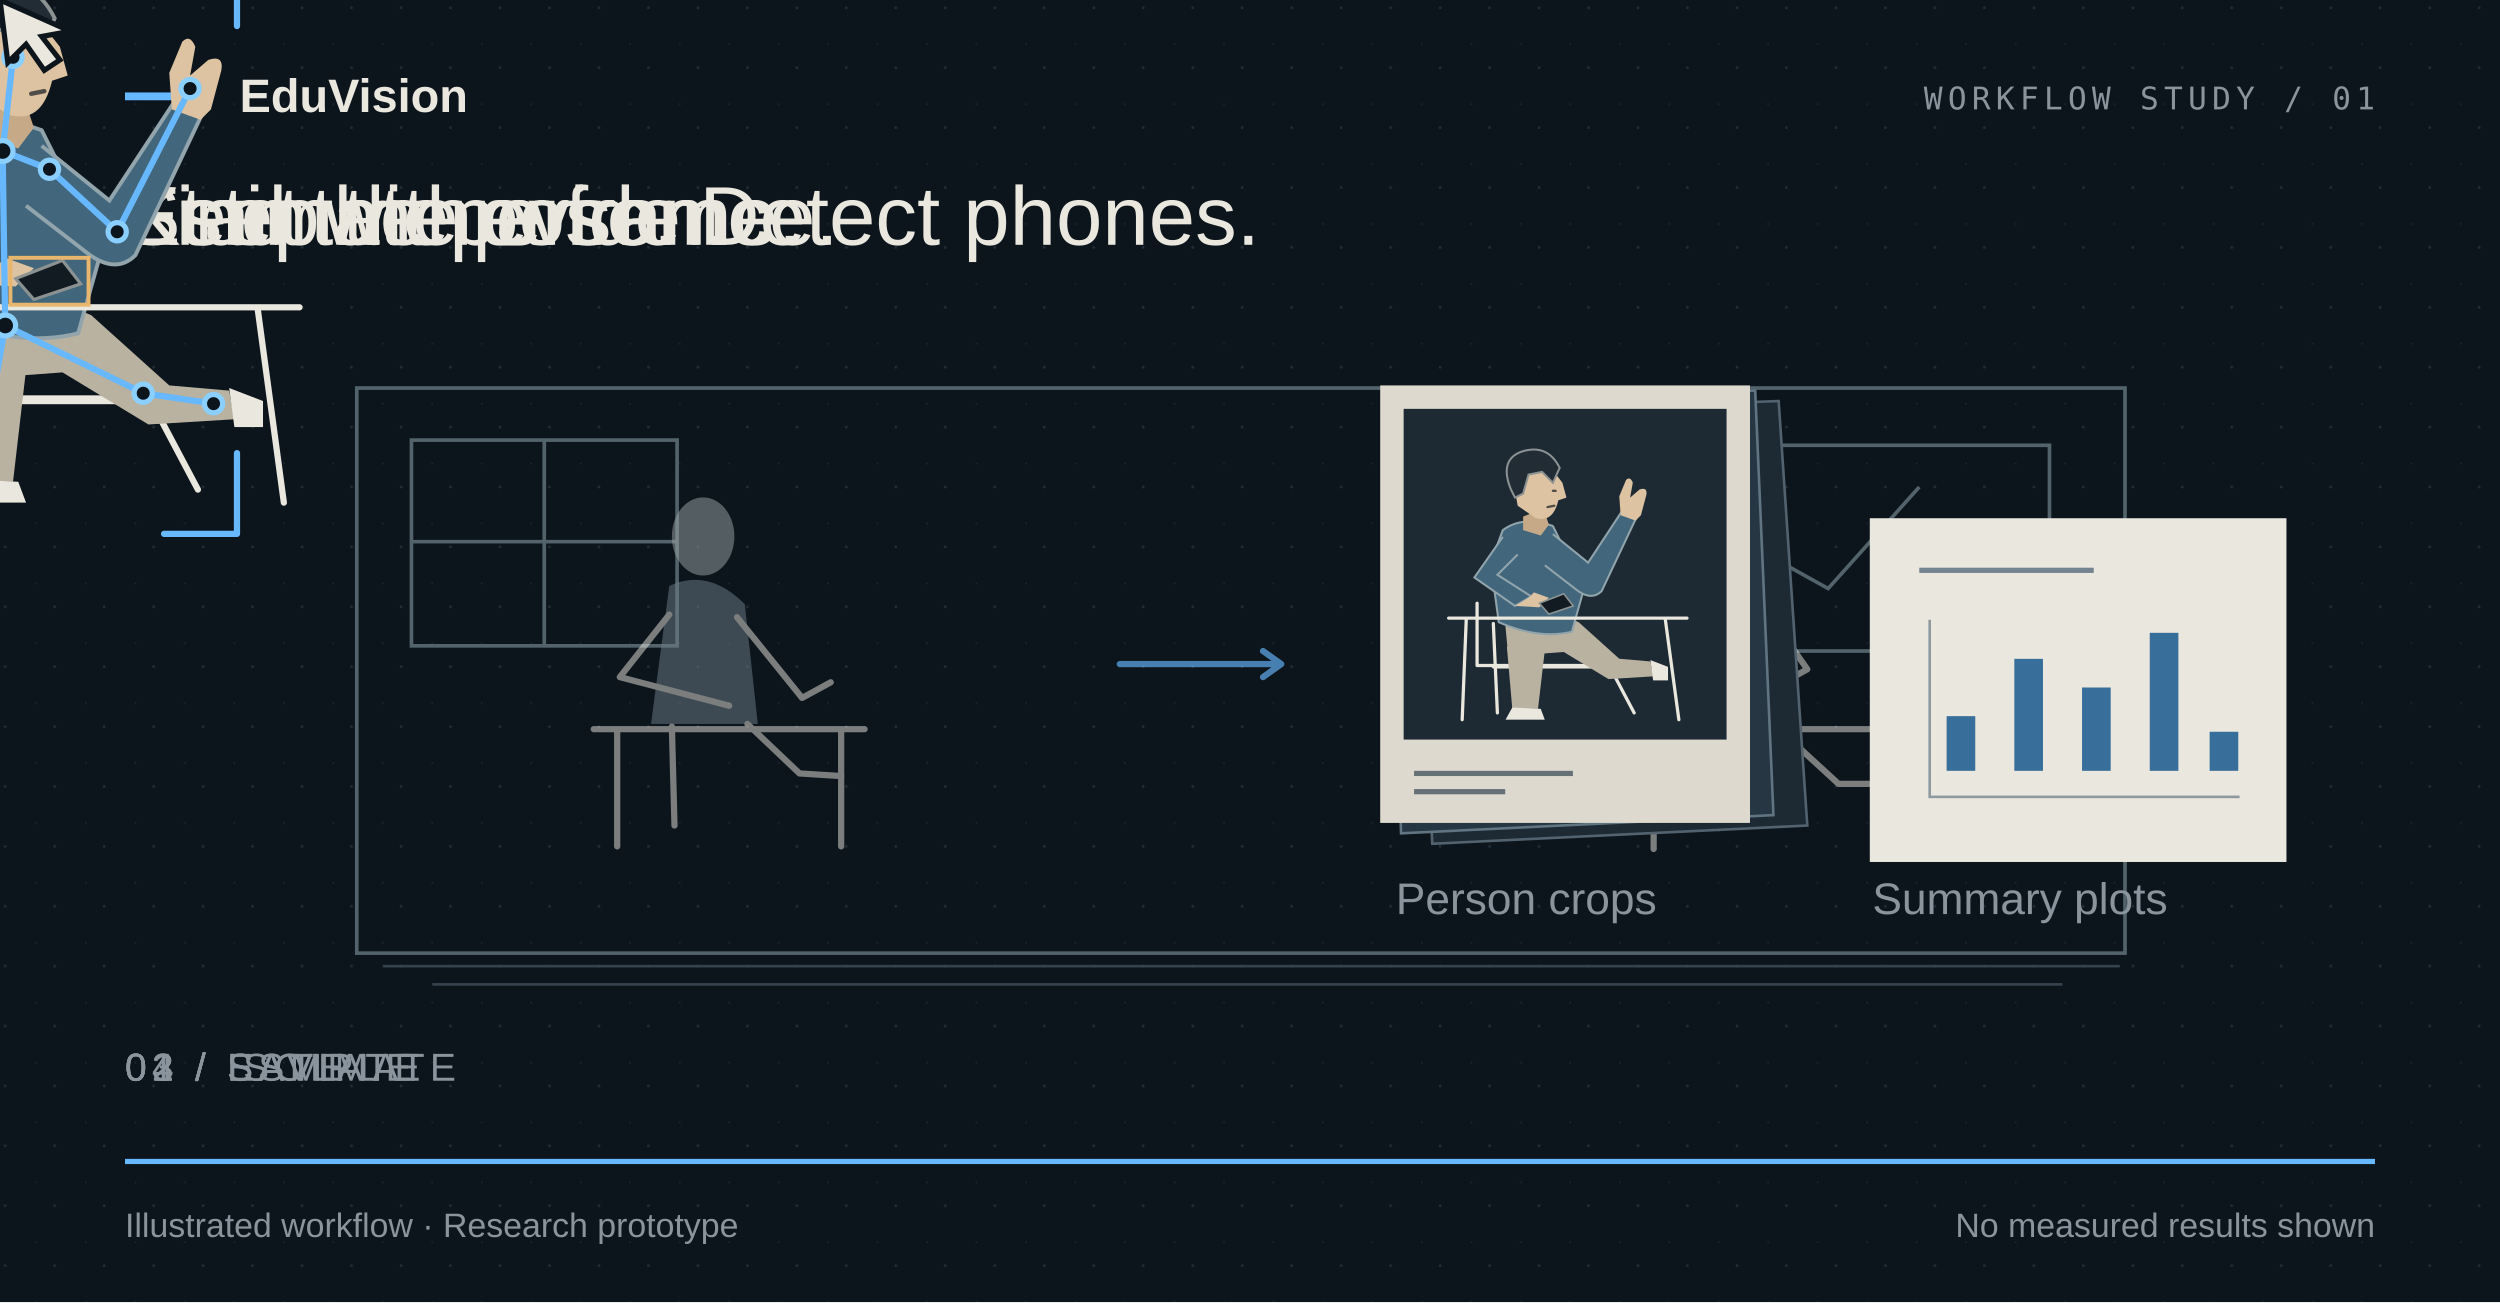
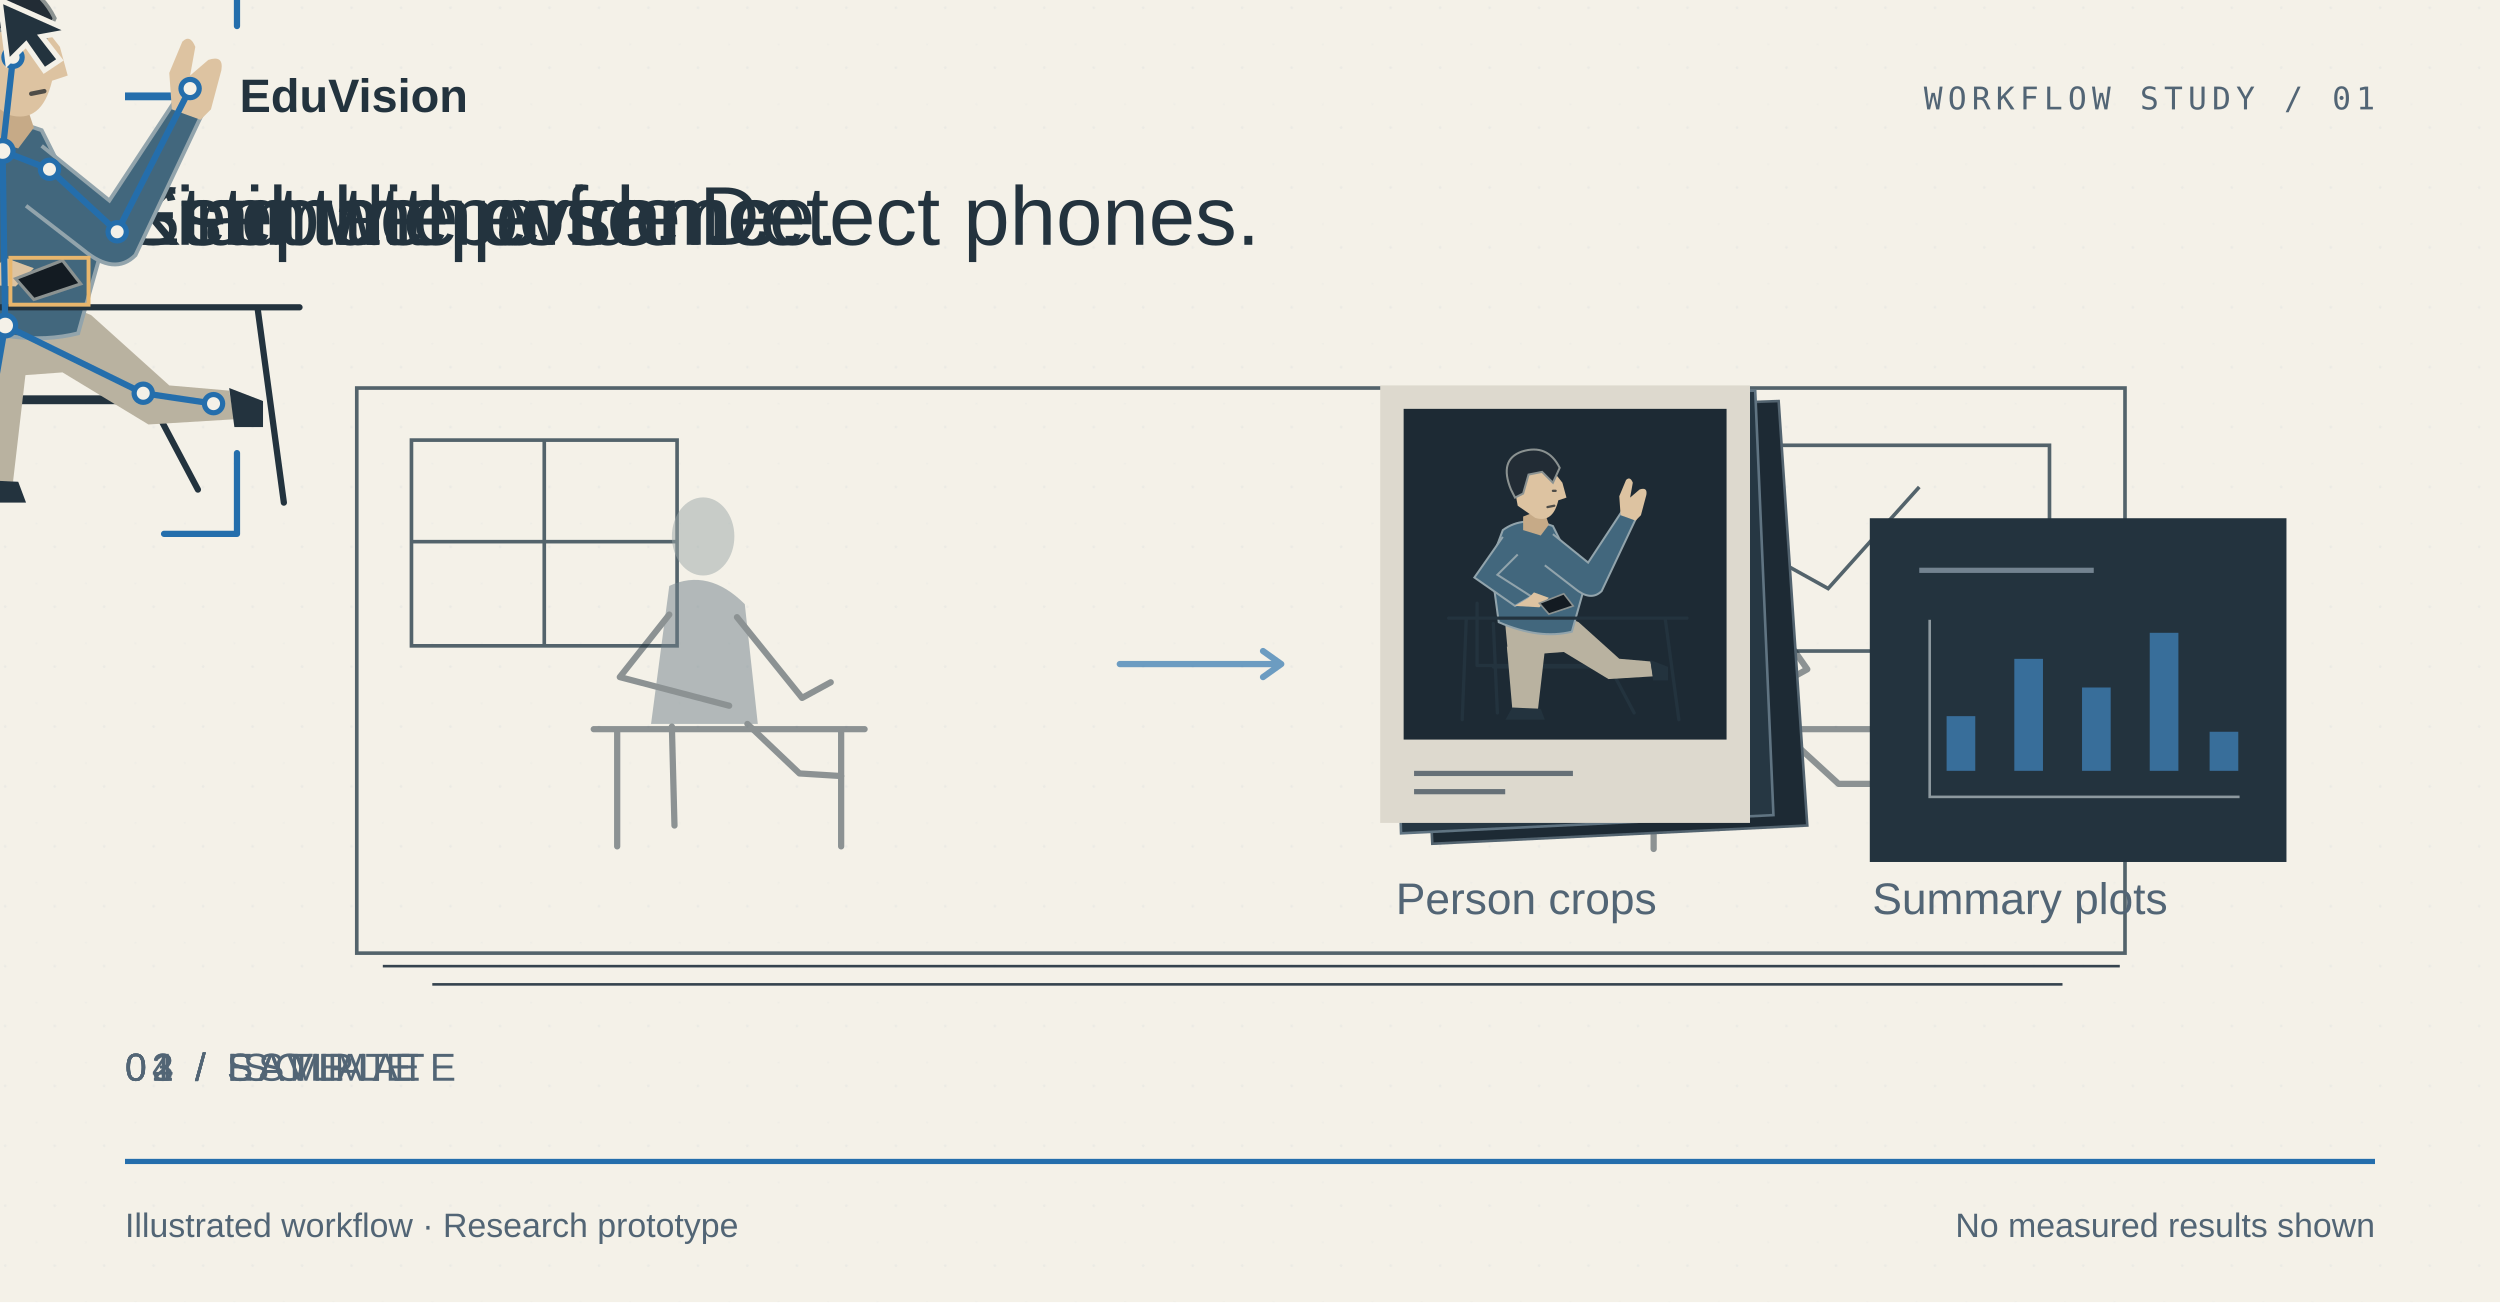
<svg xmlns="http://www.w3.org/2000/svg" xmlns:xlink="http://www.w3.org/1999/xlink" width="960" height="500" viewBox="0 0 960 500" role="img" aria-labelledby="title description">
  <style>
- text{font-family:Arial,Helvetica,sans-serif;fill:#eae7de}.muted{fill:#89949d}.mono{font-family:monospace;letter-spacing:2px}.ink{stroke:#eae7de;stroke-width:2.4;stroke-linecap:round;stroke-linejoin:round;fill:none}.blue{stroke:#67b8ff;stroke-width:2.4;stroke-linecap:round;stroke-linejoin:round;fill:none}
+ text{font-family:Arial,Helvetica,sans-serif;fill:#23333e}.muted{fill:#526575}.mono{font-family:monospace;letter-spacing:2px}.ink{stroke:#23333e;stroke-width:2.4;stroke-linecap:round;stroke-linejoin:round;fill:none}.blue{stroke:#246eac;stroke-width:2.4;stroke-linecap:round;stroke-linejoin:round;fill:none}
@keyframes subject{0%,18%,100%{transform:translate(470px,166px) scale(.88)}28%,66%{transform:translate(330px,150px) scale(1.12)}74%,88%{transform:translate(290px,150px) scale(1.12)}96%{transform:translate(470px,166px) scale(.88)}}
@keyframes room{0%,17%,97%,100%{opacity:.65}26%,89%{opacity:0}}
@keyframes crop{0%,9%,94%,100%{opacity:0;stroke-dashoffset:560}18%,86%{opacity:1;stroke-dashoffset:0}}
@keyframes pose{0%,36%,91%,100%{opacity:0}45%,86%{opacity:1}}
@keyframes trace{0%,37%,100%{stroke-dashoffset:620}53%,90%{stroke-dashoffset:0}}
@keyframes papers{0%,63%,100%{opacity:0;transform:translate(38px,14px)}73%,88%{opacity:1;transform:translate(0,0)}94%{opacity:0;transform:translate(0,8px)}}
@keyframes plot{0%,70%,100%{stroke-dashoffset:230}83%,91%{stroke-dashoffset:0}}
@keyframes cursor{0%,7%{opacity:0;transform:translate(590px,330px)}11%{opacity:1;transform:translate(530px,250px)}17%{opacity:1;transform:translate(485px,225px)}22%,100%{opacity:0;transform:translate(485px,225px)}}
@keyframes caption1{0%,20%,96%,100%{opacity:1}24%,92%{opacity:0}}
@keyframes caption2{0%,20%,44%,100%{opacity:0}25%,40%{opacity:1}}
@keyframes caption3{0%,42%,68%,100%{opacity:0}47%,64%{opacity:1}}
@keyframes caption4{0%,66%,95%,100%{opacity:0}72%,89%{opacity:1}}
@keyframes progress{0%{transform:scaleX(0)}90%,100%{transform:scaleX(1)}}
.subject{animation:subject 16s cubic-bezier(.65,0,.25,1) infinite}.room{animation:room 16s ease infinite}.crop{stroke-dasharray:560;animation:crop 16s ease infinite}.pose{animation:pose 16s ease infinite}.trace{stroke-dasharray:620;animation:trace 16s ease infinite}.papers{animation:papers 16s cubic-bezier(.2,.8,.2,1) infinite}.plot{stroke-dasharray:230;animation:plot 16s ease infinite}.cursor{animation:cursor 16s ease infinite}.c1{animation:caption1 16s ease infinite}.c2{animation:caption2 16s ease infinite}.c3{animation:caption3 16s ease infinite}.c4{animation:caption4 16s ease infinite}.progress{transform-origin:48px 446px;animation:progress 16s linear infinite}
@media(prefers-reduced-motion:reduce){*{animation:none!important}.subject{transform:translate(290px,150px) scale(1.12)}.room,.cursor,.c1,.c2,.c3{opacity:0}.crop,.pose,.papers,.c4{opacity:1}.trace,.crop,.plot{stroke-dashoffset:0}.progress{transform:scaleX(1)}}
</style>
  <defs>
    <pattern id="grain" width="19" height="23" patternUnits="userSpaceOnUse">
      <circle cx="2" cy="3" r=".55" fill="#b9c7cf" opacity=".14" />
      <circle cx="14" cy="17" r=".4" fill="#b9c7cf" opacity=".09" />
    </pattern>
    <g id="student">
      <path d="M-25 188L-28 122M-28 154H58L76 188M-40 107V153H58" class="ink" stroke="#596570" />
      <path d="M-20 114Q4 108 35 121L65 148 88 150 90 161 57 163 24 143-17 146Z" fill="#b9b2a0" />
      <path d="M-18 139L-14 185 5 185 10 142" fill="#b9b2a0" />
-       <path d="M-14 184L-19 193H10L7 185M88 149L101 154 101 164 90 164" fill="#eae7de" />
+       <path d="M-14 184L-19 193H10L7 185M88 149L101 154 101 164 90 164" fill="#23333e" />
      <path d="M-21 53Q-6 42 16 50L39 96 30 128Q6 134-24 121L-30 77Z" fill="#42677d" stroke="#92a4ac" stroke-width="1.5" />
      <path d="M-21 58L-42 88 -12 109 0 102 -25 86 -10 71" fill="#42677d" stroke="#92a4ac" stroke-width="1.5" />
      <path d="M-12 109L6 110 13 103 2 99-2 103" fill="#ddc3a1" />
      <path d="M16 56L42 77 67 39 78 43 52 98Q44 106 32 96L10 79" fill="#42677d" stroke="#92a4ac" stroke-width="1.5" />
      <path d="M66 42L65 28 70 16Q73 13 75 18L73 29 80 23Q86 21 85 27L81 42 77 46Z" fill="#ddc3a1" />
      <path d="M-6 43V53L7 57 13 49 9 37" fill="#c6aa87" />
      <path d="M-15 8Q-5-6 12 4L23 18 26 29 20 31Q16 48 3 44L-10 35Z" fill="#ddc3a1" />
      <path d="M-15 23Q-24 1-7-5 12-11 21 7L16 18 8 10-2 12-6 26-12 29Z" fill="#222c35" stroke="#8b9291" stroke-width="1.5" />
      <path d="M16 24h2M17 35l-5 1" stroke="#4f4d48" stroke-width="1.7" stroke-linecap="round" />
      <path d="M-61 118H115M-48 119L-51 193M99 119L109 193" class="ink" stroke="#8b9291" />
      <path d="M6 107L24 100 31 109 13 115Z" fill="#131b22" stroke="#8b9291" stroke-width="1.2" />
    </g>
  </defs>
-   <rect width="960" height="500" fill="#0c141c" />
+   <rect width="960" height="500" fill="#f4f1e8" />
  <rect width="960" height="500" fill="url(#grain)" />
-   <path d="M48 37H78" stroke="#67b8ff" stroke-width="3" />
+   <path d="M48 37H78" stroke="#246eac" stroke-width="3" />
  <text x="92" y="43" font-size="18" font-weight="700">EduVision</text>
  <text x="912" y="42" text-anchor="end" class="mono muted" font-size="12">WORKFLOW STUDY / 01</text>
  <g font-size="32" font-weight="500">
    <text class="c1" x="48" y="94">Start with a frame.</text>
    <text class="c2" x="48" y="94">Find the person.</text>
    <text class="c3" x="48" y="94">Estimate pose. Detect phones.</text>
    <text class="c4" x="48" y="94">Keep the evidence.</text>
  </g>
  <g class="room">
    <path d="M137 149H816V366H137ZM158 169H260V248H158ZM209 169V248M158 208H260M630 171H787V250H630M640 240L675 211 702 226 737 187" stroke="#53636b" stroke-width="1.4" fill="none" />
    <g transform="translate(270 194)" opacity=".5">
      <ellipse cx="0" cy="12" rx="12" ry="15" fill="#9ca7a8" />
      <path d="M-13 31Q2 24 16 38L21 84H-20Z" fill="#6f808a" />
-       <path d="M-13 42L-32 66 10 77M13 43L38 74 49 68M-12 85L-11 123M17 84L37 103 53 104" class="ink" stroke="#89949d" />
+       <path d="M-13 42L-32 66 10 77M13 43L38 74 49 68M-12 85L-11 123M17 84L37 103 53 104" class="ink" stroke="#526575" />
      <path d="M-42 86H62M-33 87V131M53 87V131" class="ink" stroke="#53636b" />
    </g>
    <g transform="translate(659 192)" opacity=".5">
      <ellipse cx="8" cy="13" rx="12" ry="15" fill="#9ca7a8" transform="rotate(14 8 13)" />
      <path d="M-7 32Q10 29 24 41L28 87H-12Z" fill="#777b78" />
-       <path d="M-5 41L-22 72 13 75M21 45L35 65 15 76M-7 87L1 126M23 87L47 109 63 109" class="ink" stroke="#89949d" />
+       <path d="M-5 41L-22 72 13 75M21 45L35 65 15 76M-7 87L1 126M23 87L47 109 63 109" class="ink" stroke="#526575" />
      <path d="M-33 88H71M-24 89V134M62 89V134M3 79L27 77" class="ink" stroke="#53636b" />
    </g>
    <path d="M147 371H814M166 378H792" stroke="#35434e" stroke-width="1" />
  </g>
  <g class="subject">
    <use xlink:href="#student" />
    <path class="crop blue" d="M-57 10V-19H-29M62-19H91V10M91 174V205H63M-29 205H-57V175" />
    <g class="pose">
      <path class="trace blue" d="M5 22L1 58-20 64-34 88-5 105M1 58L19 65 45 89 73 34M1 58L2 125-7 177M2 125L55 151 82 155" />
-       <g fill="#0c141c" stroke="#8bcfff" stroke-width="2">
+       <g fill="#f4f1e8" stroke="#246eac" stroke-width="2">
        <circle cx="5" cy="22" r="3.5" />
        <circle cx="1" cy="58" r="4" />
        <circle cx="-20" cy="64" r="3.5" />
        <circle cx="-34" cy="88" r="3.5" />
        <circle cx="-5" cy="105" r="3.5" />
        <circle cx="19" cy="65" r="3.5" />
        <circle cx="45" cy="89" r="3.5" />
        <circle cx="73" cy="34" r="3.5" />
        <circle cx="2" cy="125" r="4" />
        <circle cx="-7" cy="177" r="3.5" />
        <circle cx="55" cy="151" r="3.5" />
        <circle cx="82" cy="155" r="3.5" />
      </g>
      <path d="M4 99H34V117H4Z" fill="none" stroke="#e8b66d" stroke-width="1.5" />
    </g>
  </g>
  <g class="cursor">
-     <path d="M0 0L3 24 10 17 17 27 23 23 16 14 27 12Z" fill="#eae7de" stroke="#0c141c" stroke-width="2" />
+     <path d="M0 0L3 24 10 17 17 27 23 23 16 14 27 12Z" fill="#23333e" stroke="#f4f1e8" stroke-width="2" />
  </g>
  <g class="papers">
    <path d="M430 255H491M485 250l7 5-7 5" class="blue" opacity=".65" />
    <g transform="translate(530 148)">
      <path d="M12 11L153 6 164 169 20 176Z" fill="#1d2a34" stroke="#52636f" />
      <path d="M3 5L144 2 151 165 8 172Z" fill="#263743" stroke="#607482" />
      <path d="M0 0H142V168H0Z" fill="#ddd9ce" />
      <rect x="9" y="9" width="124" height="127" fill="#1d2a34" />
      <use xlink:href="#student" transform="translate(58 28) scale(.52)" />
      <path d="M13 149H74M13 156H48" stroke="#667077" stroke-width="2" />
    </g>
    <g transform="translate(718 199)">
-       <path d="M0 0H160V132H0Z" fill="#eae7de" />
+       <path d="M0 0H160V132H0Z" fill="#23333e" />
      <path d="M19 20H86" stroke="#738390" stroke-width="2" />
      <path d="M23 39V107H142" stroke="#8d999f" fill="none" />
      <path class="plot" d="M35 97V76M61 97V54M87 97V65M113 97V44M136 97V82" stroke="#386e9a" stroke-width="11" fill="none" />
    </g>
    <text x="536" y="351" font-size="17" class="muted">Person crops</text>
    <text x="719" y="351" font-size="17" class="muted">Summary plots</text>
  </g>
  <g font-size="15" class="mono">
    <text x="48" y="415" class="c1 muted">01 / SAMPLE</text>
    <text x="48" y="415" class="c2 muted">02 / ISOLATE</text>
    <text x="48" y="415" class="c3 muted">03 / ESTIMATE</text>
    <text x="48" y="415" class="c4 muted">04 / SAVE</text>
  </g>
-   <path d="M48 446H912" stroke="#26343f" />
-   <path class="progress" d="M48 446H912" stroke="#67b8ff" stroke-width="2" />
+   <path d="M48 446H912" stroke="#c7d0d3" />
+   <path class="progress" d="M48 446H912" stroke="#246eac" stroke-width="2" />
  <text x="48" y="475" font-size="13" class="muted">Illustrated workflow · Research prototype</text>
  <text x="912" y="475" text-anchor="end" font-size="13" class="muted">No measured results shown</text>
</svg>
